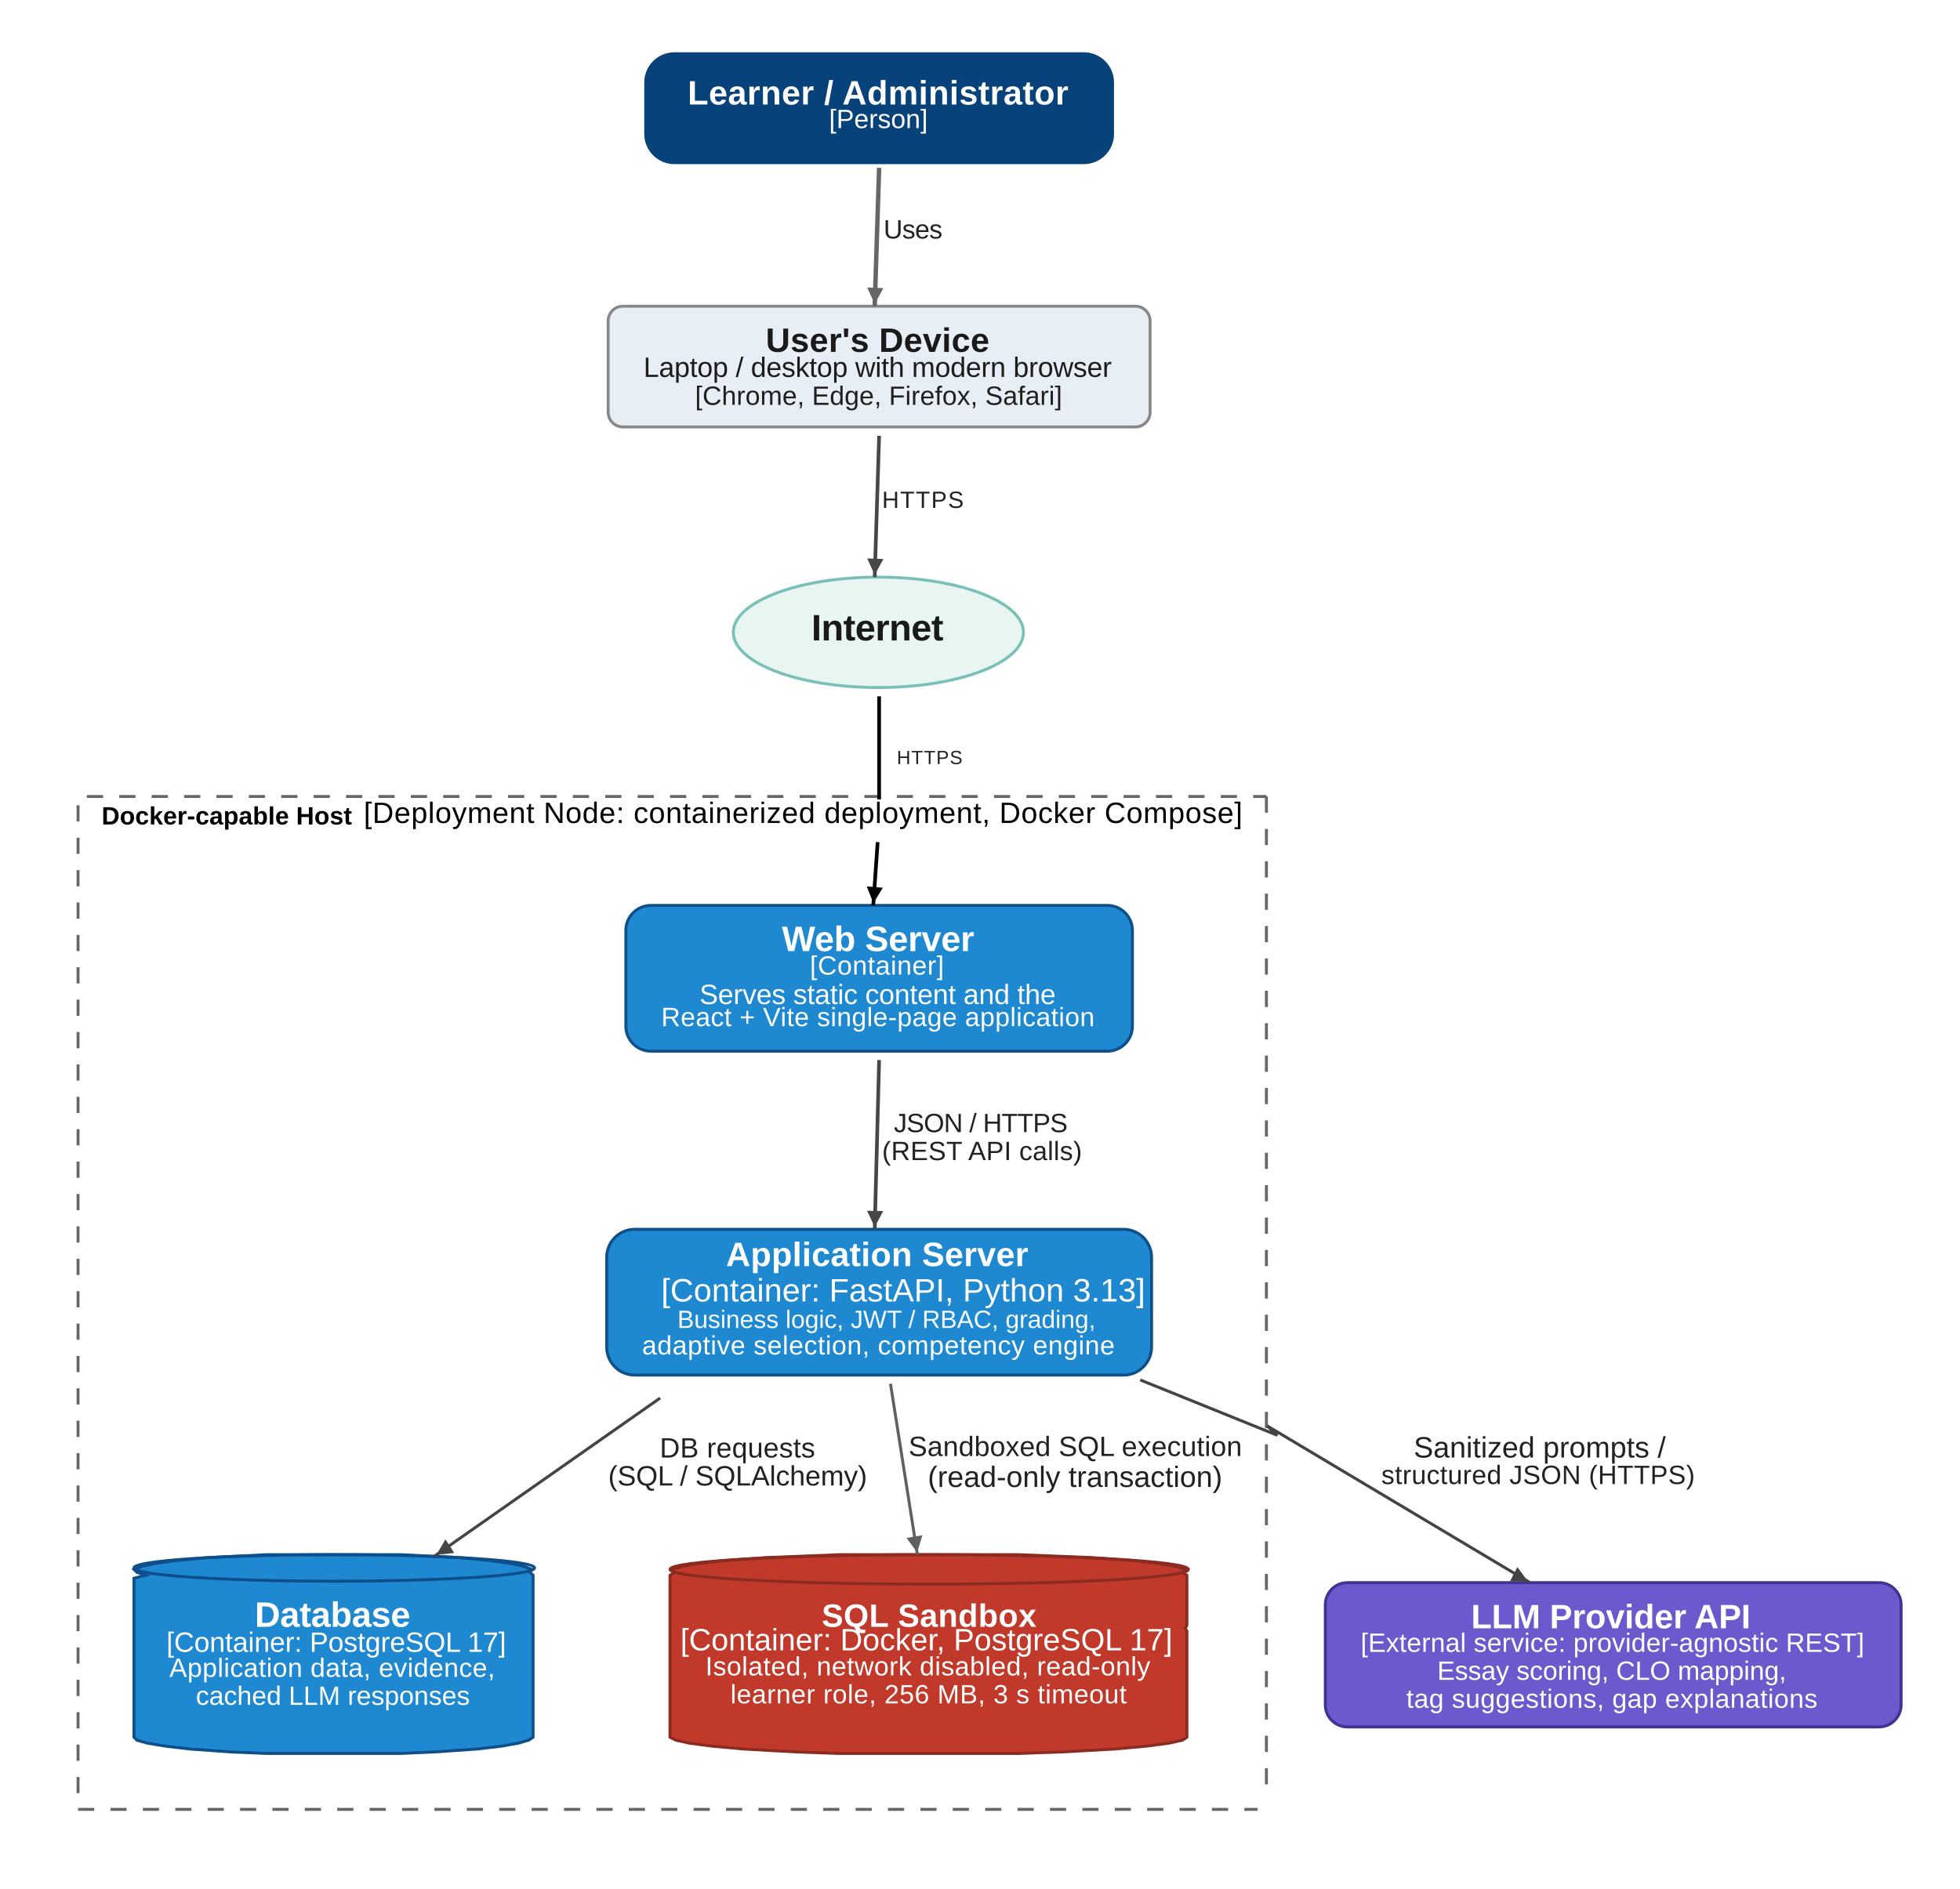
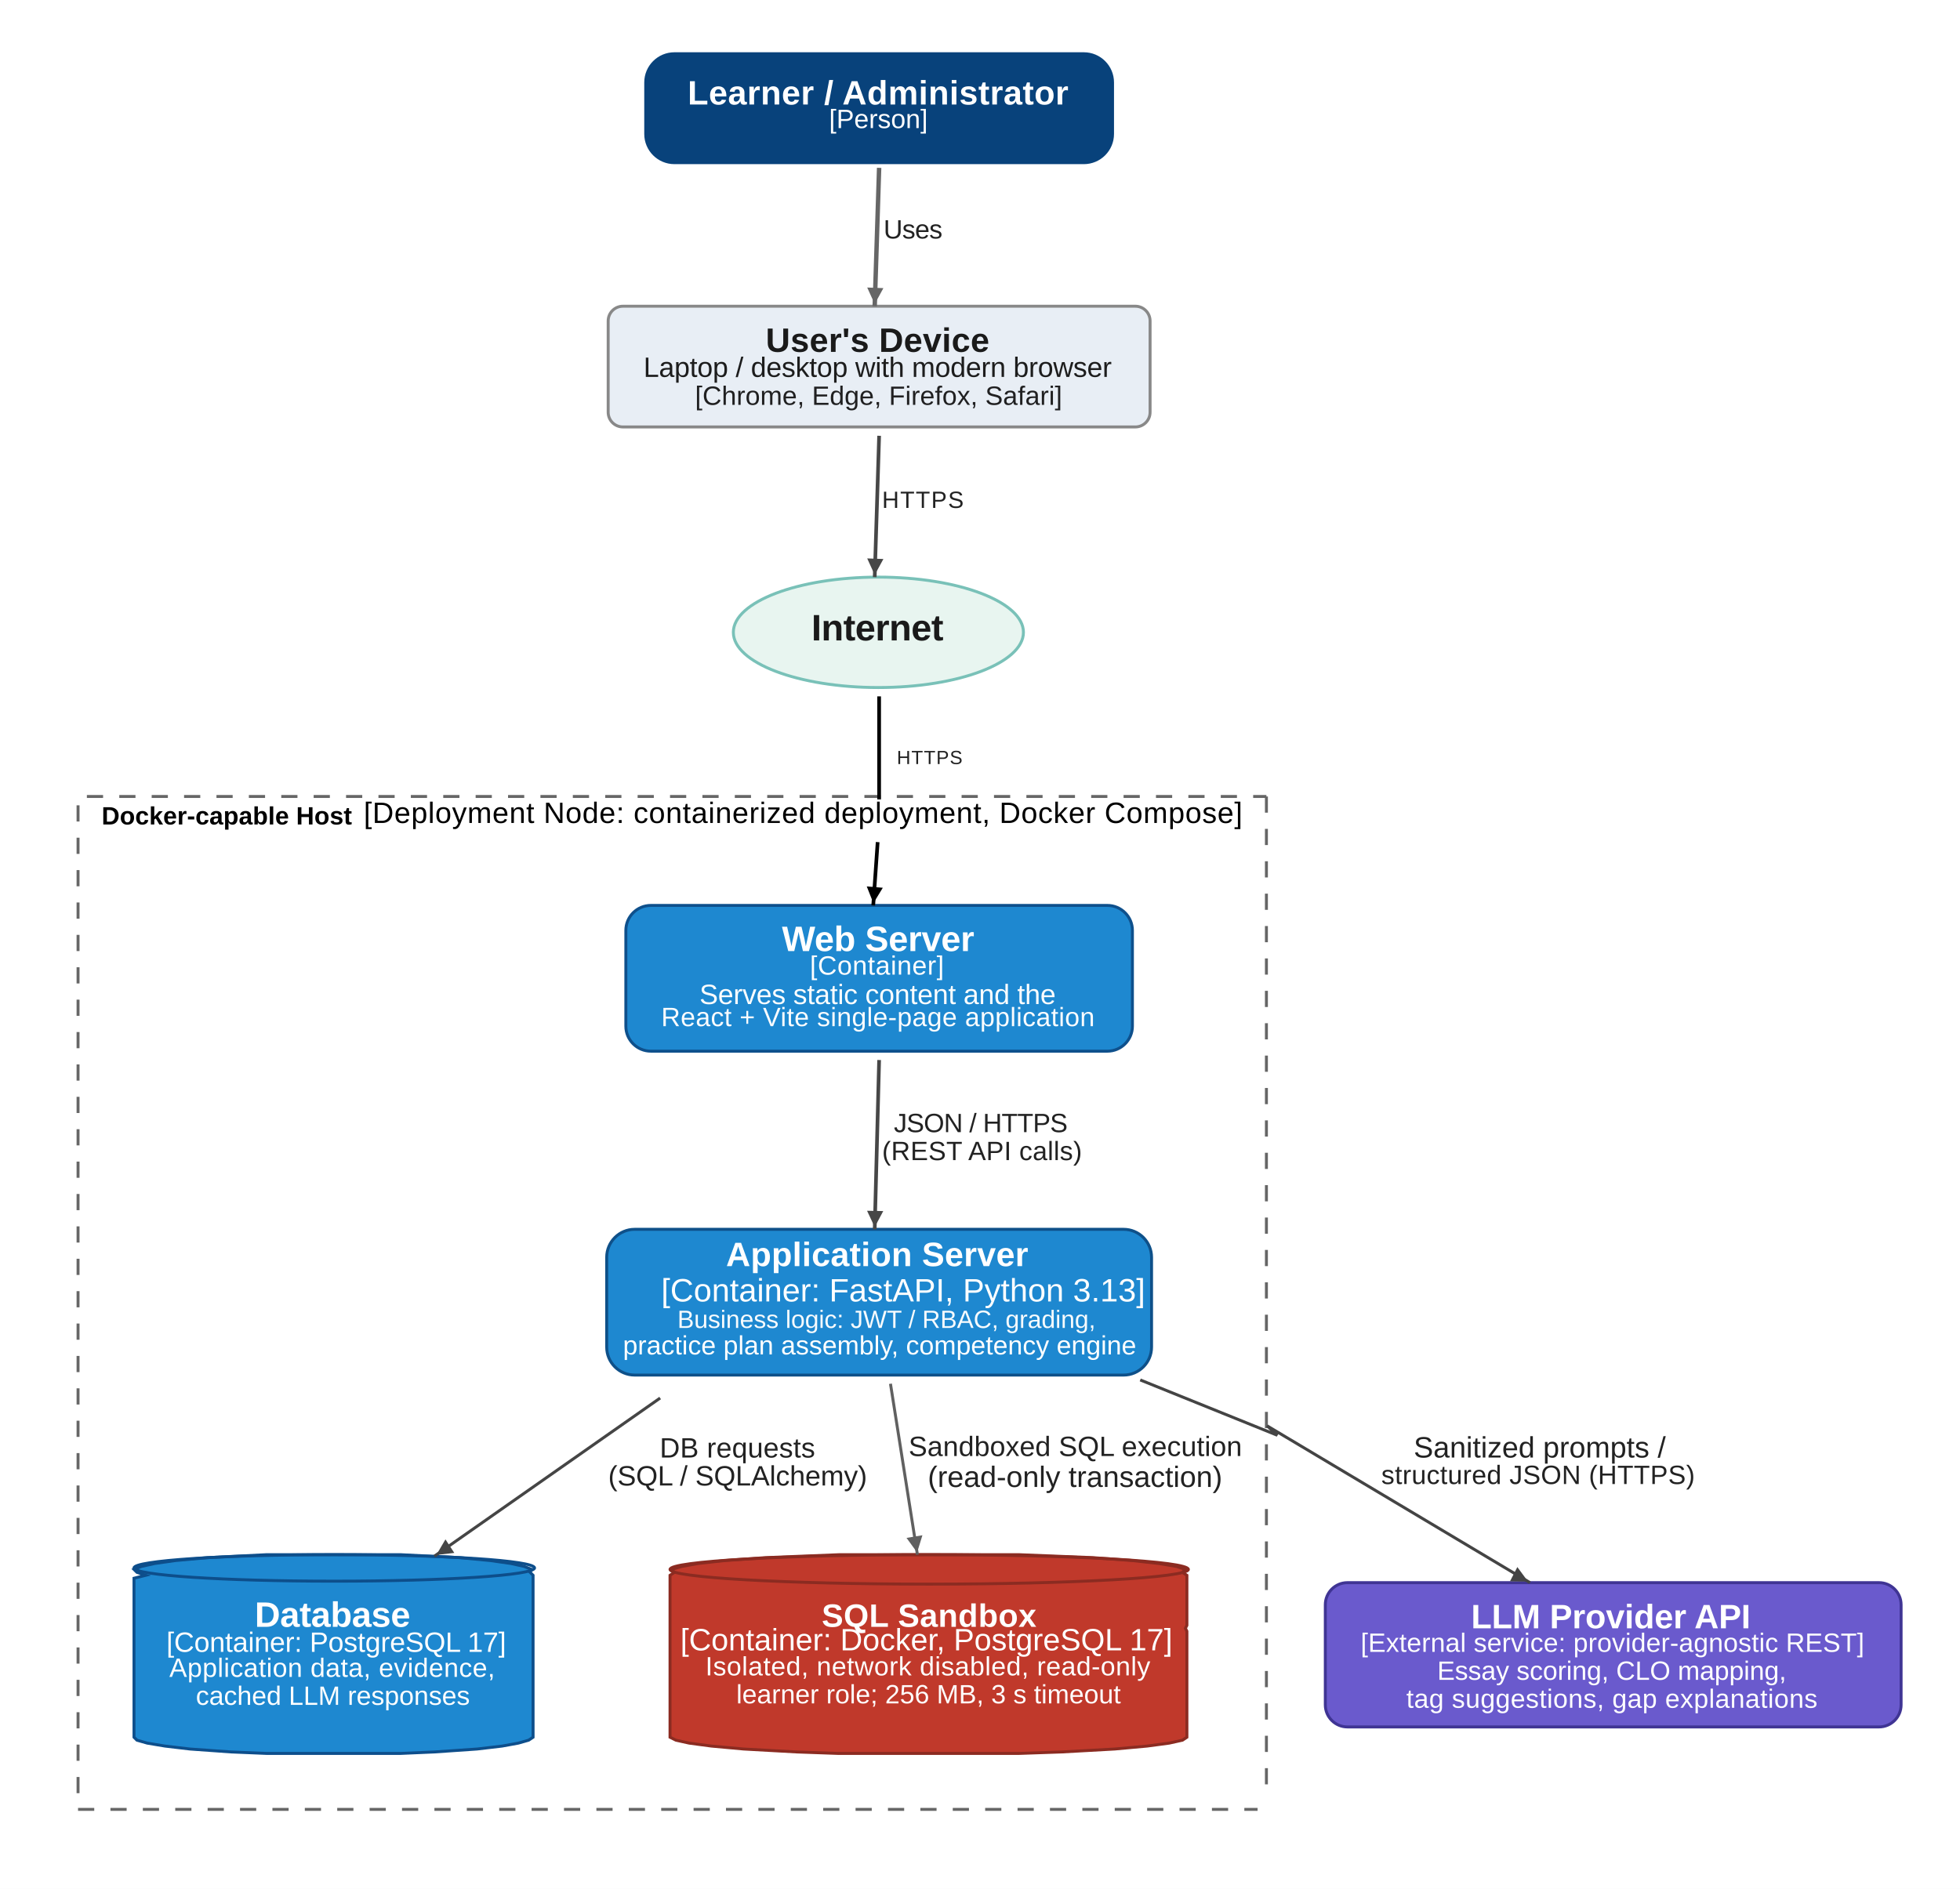
<svg xmlns="http://www.w3.org/2000/svg" width="1331" height="1283" viewBox="0 0 1331 1283">
  <rect width="1331" height="1283" fill="#FFFFFF" />
  <polygon points="570,1056 520,1058 492,1060 474,1062 463,1064 456,1066 458,1068 455,1070 455,1072 455,1074 455,1076 455,1078 455,1080 455,1082 455,1084 455,1086 455,1088 455,1090 455,1092 455,1094 455,1096 455,1098 455,1100 455,1102 455,1104 455,1106 455,1108 455,1110 455,1112 455,1114 455,1116 455,1118 455,1120 455,1122 455,1124 455,1126 455,1128 455,1130 455,1132 455,1134 455,1136 455,1138 455,1140 455,1142 455,1144 455,1146 455,1148 455,1150 455,1152 455,1154 455,1156 455,1158 455,1160 455,1162 455,1164 455,1166 455,1168 455,1170 455,1172 455,1174 455,1176 455,1178 455,1180 459,1182 468,1184 483,1186 505,1188 541,1190 569,1191 692,1191 721,1190 757,1188 779,1186 794,1184 803,1182 806,1180 806,1178 806,1176 806,1174 806,1172 806,1170 806,1168 806,1166 806,1164 806,1162 806,1160 806,1158 806,1156 806,1154 806,1152 806,1150 806,1148 806,1146 806,1144 806,1142 806,1140 806,1138 806,1136 806,1134 806,1132 806,1130 806,1128 806,1126 806,1124 806,1122 806,1120 806,1118 806,1116 806,1114 806,1112 806,1110 806,1108 805,1106 806,1104 806,1102 806,1100 806,1098 806,1096 806,1094 806,1092 806,1090 806,1088 806,1086 806,1084 806,1082 806,1080 806,1078 806,1076 806,1074 806,1072 806,1070 803,1068 805,1066 799,1064 787,1062 769,1060 742,1058 692,1056" fill="#C0392B" stroke="#8B2B21" stroke-width="2" />
  <ellipse cx="631" cy="1066" rx="176" ry="10" fill="none" stroke="#8B2B21" stroke-width="2" />
  <polygon points="181,1056 141,1058 119,1060 105,1062 96,1064 91,1066 93,1068 99,1070 91,1072 91,1074 91,1076 91,1078 91,1080 91,1082 91,1084 91,1086 91,1088 91,1090 91,1092 91,1094 91,1096 91,1098 91,1100 91,1102 91,1104 91,1106 91,1108 91,1110 91,1112 91,1114 91,1116 91,1118 91,1120 91,1122 91,1124 91,1126 91,1128 91,1130 91,1132 91,1134 91,1136 91,1138 91,1140 91,1142 91,1144 91,1146 91,1148 91,1150 91,1152 91,1154 91,1156 91,1158 91,1160 91,1162 91,1164 91,1166 91,1168 91,1170 91,1172 91,1174 91,1176 91,1178 91,1180 93,1182 100,1184 112,1186 129,1188 157,1190 181,1191 272,1191 295,1190 324,1188 341,1186 352,1184 359,1182 362,1180 362,1178 362,1176 362,1174 362,1172 362,1170 362,1168 362,1166 362,1164 362,1162 362,1160 362,1158 362,1156 362,1154 362,1152 362,1150 362,1148 362,1146 362,1144 362,1142 362,1140 362,1138 362,1136 362,1134 362,1132 362,1130 362,1128 362,1126 362,1124 362,1122 362,1120 362,1118 362,1116 362,1114 362,1112 362,1110 362,1108 362,1106 362,1104 362,1102 362,1100 362,1098 362,1096 362,1094 362,1092 362,1090 362,1088 362,1086 362,1084 362,1082 362,1080 362,1078 362,1076 362,1074 362,1072 362,1070 360,1068 361,1066 356,1064 347,1062 333,1060 312,1058 272,1056" fill="#1E88D0" stroke="#0D4E8B" stroke-width="2" />
  <ellipse cx="227" cy="1065" rx="136" ry="9" fill="none" stroke="#0D4E8B" stroke-width="2" />
  <rect x="900" y="1075" width="391" height="98" rx="15" fill="#6A5ACD" stroke="#3F3494" stroke-width="2" />
  <rect x="412" y="835" width="370" height="99" rx="19" fill="#1E88D0" stroke="#0E5089" stroke-width="2" />
  <rect x="425" y="615" width="344" height="99" rx="17" fill="#1E88D0" stroke="#0E508C" stroke-width="2" />
  <rect x="413" y="208" width="368" height="82" rx="10" fill="#E8EEF5" stroke="#888888" stroke-width="2" />
  <rect x="441" y="39" width="312" height="69" rx="17" fill="#08427B" stroke="#08427B" stroke-width="7" />
  <ellipse cx="596.5" cy="429.5" rx="98.5" ry="37.5" fill="#E8F5F0" stroke="#79C1B8" stroke-width="2" />
  <line x1="59" y1="541" x2="70" y2="541" stroke="#666666" stroke-width="2" />
  <line x1="81" y1="541" x2="92" y2="541" stroke="#666666" stroke-width="2" />
  <line x1="103" y1="541" x2="114" y2="541" stroke="#666666" stroke-width="2" />
  <line x1="125" y1="541" x2="136" y2="541" stroke="#666666" stroke-width="2" />
  <line x1="147" y1="541" x2="158" y2="541" stroke="#666666" stroke-width="2" />
  <line x1="169" y1="541" x2="180" y2="541" stroke="#666666" stroke-width="2" />
  <line x1="191" y1="541" x2="202" y2="541" stroke="#666666" stroke-width="2" />
  <line x1="213" y1="541" x2="224" y2="541" stroke="#666666" stroke-width="2" />
  <line x1="235" y1="541" x2="246" y2="541" stroke="#666666" stroke-width="2" />
  <line x1="257" y1="541" x2="268" y2="541" stroke="#666666" stroke-width="2" />
  <line x1="279" y1="541" x2="290" y2="541" stroke="#666666" stroke-width="2" />
  <line x1="301" y1="541" x2="312" y2="541" stroke="#666666" stroke-width="2" />
  <line x1="323" y1="541" x2="334" y2="541" stroke="#666666" stroke-width="2" />
  <line x1="345" y1="541" x2="356" y2="541" stroke="#666666" stroke-width="2" />
  <line x1="367" y1="541" x2="378" y2="541" stroke="#666666" stroke-width="2" />
  <line x1="389" y1="541" x2="400" y2="541" stroke="#666666" stroke-width="2" />
  <line x1="411" y1="541" x2="422" y2="541" stroke="#666666" stroke-width="2" />
  <line x1="433" y1="541" x2="444" y2="541" stroke="#666666" stroke-width="2" />
  <line x1="455" y1="541" x2="466" y2="541" stroke="#666666" stroke-width="2" />
  <line x1="477" y1="541" x2="488" y2="541" stroke="#666666" stroke-width="2" />
  <line x1="499" y1="541" x2="510" y2="541" stroke="#666666" stroke-width="2" />
  <line x1="521" y1="541" x2="532" y2="541" stroke="#666666" stroke-width="2" />
  <line x1="543" y1="541" x2="554" y2="541" stroke="#666666" stroke-width="2" />
  <line x1="565" y1="541" x2="576" y2="541" stroke="#666666" stroke-width="2" />
  <line x1="587" y1="541" x2="598" y2="541" stroke="#666666" stroke-width="2" />
  <line x1="609" y1="541" x2="620" y2="541" stroke="#666666" stroke-width="2" />
  <line x1="631" y1="541" x2="642" y2="541" stroke="#666666" stroke-width="2" />
  <line x1="653" y1="541" x2="664" y2="541" stroke="#666666" stroke-width="2" />
  <line x1="675" y1="541" x2="686" y2="541" stroke="#666666" stroke-width="2" />
  <line x1="697" y1="541" x2="708" y2="541" stroke="#666666" stroke-width="2" />
  <line x1="719" y1="541" x2="730" y2="541" stroke="#666666" stroke-width="2" />
  <line x1="741" y1="541" x2="752" y2="541" stroke="#666666" stroke-width="2" />
  <line x1="763" y1="541" x2="774" y2="541" stroke="#666666" stroke-width="2" />
  <line x1="785" y1="541" x2="796" y2="541" stroke="#666666" stroke-width="2" />
  <line x1="807" y1="541" x2="818" y2="541" stroke="#666666" stroke-width="2" />
  <line x1="829" y1="541" x2="840" y2="541" stroke="#666666" stroke-width="2" />
  <line x1="851" y1="541" x2="860" y2="541" stroke="#666666" stroke-width="2" />
  <line x1="53" y1="1229" x2="64" y2="1229" stroke="#666666" stroke-width="2" />
  <line x1="75" y1="1229" x2="86" y2="1229" stroke="#666666" stroke-width="2" />
  <line x1="97" y1="1229" x2="108" y2="1229" stroke="#666666" stroke-width="2" />
  <line x1="119" y1="1229" x2="130" y2="1229" stroke="#666666" stroke-width="2" />
  <line x1="141" y1="1229" x2="152" y2="1229" stroke="#666666" stroke-width="2" />
  <line x1="163" y1="1229" x2="174" y2="1229" stroke="#666666" stroke-width="2" />
  <line x1="185" y1="1229" x2="196" y2="1229" stroke="#666666" stroke-width="2" />
  <line x1="207" y1="1229" x2="218" y2="1229" stroke="#666666" stroke-width="2" />
  <line x1="229" y1="1229" x2="240" y2="1229" stroke="#666666" stroke-width="2" />
  <line x1="251" y1="1229" x2="262" y2="1229" stroke="#666666" stroke-width="2" />
  <line x1="273" y1="1229" x2="284" y2="1229" stroke="#666666" stroke-width="2" />
  <line x1="295" y1="1229" x2="306" y2="1229" stroke="#666666" stroke-width="2" />
  <line x1="317" y1="1229" x2="328" y2="1229" stroke="#666666" stroke-width="2" />
  <line x1="339" y1="1229" x2="350" y2="1229" stroke="#666666" stroke-width="2" />
  <line x1="361" y1="1229" x2="372" y2="1229" stroke="#666666" stroke-width="2" />
  <line x1="383" y1="1229" x2="394" y2="1229" stroke="#666666" stroke-width="2" />
  <line x1="405" y1="1229" x2="416" y2="1229" stroke="#666666" stroke-width="2" />
  <line x1="427" y1="1229" x2="438" y2="1229" stroke="#666666" stroke-width="2" />
  <line x1="449" y1="1229" x2="460" y2="1229" stroke="#666666" stroke-width="2" />
  <line x1="471" y1="1229" x2="482" y2="1229" stroke="#666666" stroke-width="2" />
  <line x1="493" y1="1229" x2="504" y2="1229" stroke="#666666" stroke-width="2" />
  <line x1="515" y1="1229" x2="526" y2="1229" stroke="#666666" stroke-width="2" />
  <line x1="537" y1="1229" x2="548" y2="1229" stroke="#666666" stroke-width="2" />
  <line x1="559" y1="1229" x2="570" y2="1229" stroke="#666666" stroke-width="2" />
  <line x1="581" y1="1229" x2="592" y2="1229" stroke="#666666" stroke-width="2" />
  <line x1="603" y1="1229" x2="614" y2="1229" stroke="#666666" stroke-width="2" />
  <line x1="625" y1="1229" x2="636" y2="1229" stroke="#666666" stroke-width="2" />
  <line x1="647" y1="1229" x2="658" y2="1229" stroke="#666666" stroke-width="2" />
  <line x1="669" y1="1229" x2="680" y2="1229" stroke="#666666" stroke-width="2" />
  <line x1="691" y1="1229" x2="702" y2="1229" stroke="#666666" stroke-width="2" />
  <line x1="713" y1="1229" x2="724" y2="1229" stroke="#666666" stroke-width="2" />
  <line x1="735" y1="1229" x2="746" y2="1229" stroke="#666666" stroke-width="2" />
  <line x1="757" y1="1229" x2="768" y2="1229" stroke="#666666" stroke-width="2" />
  <line x1="779" y1="1229" x2="790" y2="1229" stroke="#666666" stroke-width="2" />
  <line x1="801" y1="1229" x2="812" y2="1229" stroke="#666666" stroke-width="2" />
  <line x1="823" y1="1229" x2="834" y2="1229" stroke="#666666" stroke-width="2" />
  <line x1="845" y1="1229" x2="854" y2="1229" stroke="#666666" stroke-width="2" />
  <line x1="53" y1="547" x2="53" y2="558" stroke="#666666" stroke-width="2" />
  <line x1="53" y1="569" x2="53" y2="580" stroke="#666666" stroke-width="2" />
  <line x1="53" y1="591" x2="53" y2="602" stroke="#666666" stroke-width="2" />
  <line x1="53" y1="613" x2="53" y2="624" stroke="#666666" stroke-width="2" />
  <line x1="53" y1="635" x2="53" y2="646" stroke="#666666" stroke-width="2" />
  <line x1="53" y1="657" x2="53" y2="668" stroke="#666666" stroke-width="2" />
  <line x1="53" y1="679" x2="53" y2="690" stroke="#666666" stroke-width="2" />
  <line x1="53" y1="701" x2="53" y2="712" stroke="#666666" stroke-width="2" />
  <line x1="53" y1="723" x2="53" y2="734" stroke="#666666" stroke-width="2" />
  <line x1="53" y1="745" x2="53" y2="756" stroke="#666666" stroke-width="2" />
  <line x1="53" y1="767" x2="53" y2="778" stroke="#666666" stroke-width="2" />
  <line x1="53" y1="789" x2="53" y2="800" stroke="#666666" stroke-width="2" />
  <line x1="53" y1="811" x2="53" y2="822" stroke="#666666" stroke-width="2" />
  <line x1="53" y1="833" x2="53" y2="844" stroke="#666666" stroke-width="2" />
  <line x1="53" y1="855" x2="53" y2="866" stroke="#666666" stroke-width="2" />
  <line x1="53" y1="877" x2="53" y2="888" stroke="#666666" stroke-width="2" />
  <line x1="53" y1="899" x2="53" y2="910" stroke="#666666" stroke-width="2" />
  <line x1="53" y1="921" x2="53" y2="932" stroke="#666666" stroke-width="2" />
  <line x1="53" y1="943" x2="53" y2="954" stroke="#666666" stroke-width="2" />
  <line x1="53" y1="965" x2="53" y2="976" stroke="#666666" stroke-width="2" />
  <line x1="53" y1="987" x2="53" y2="998" stroke="#666666" stroke-width="2" />
  <line x1="53" y1="1009" x2="53" y2="1020" stroke="#666666" stroke-width="2" />
  <line x1="53" y1="1031" x2="53" y2="1042" stroke="#666666" stroke-width="2" />
  <line x1="53" y1="1053" x2="53" y2="1064" stroke="#666666" stroke-width="2" />
  <line x1="53" y1="1075" x2="53" y2="1086" stroke="#666666" stroke-width="2" />
  <line x1="53" y1="1097" x2="53" y2="1108" stroke="#666666" stroke-width="2" />
  <line x1="53" y1="1119" x2="53" y2="1130" stroke="#666666" stroke-width="2" />
  <line x1="53" y1="1141" x2="53" y2="1152" stroke="#666666" stroke-width="2" />
  <line x1="53" y1="1163" x2="53" y2="1174" stroke="#666666" stroke-width="2" />
  <line x1="53" y1="1185" x2="53" y2="1196" stroke="#666666" stroke-width="2" />
  <line x1="53" y1="1207" x2="53" y2="1218" stroke="#666666" stroke-width="2" />
  <line x1="53" y1="1229" x2="53" y2="1229" stroke="#666666" stroke-width="2" />
  <line x1="860" y1="541" x2="860" y2="552" stroke="#666666" stroke-width="2" />
  <line x1="860" y1="563" x2="860" y2="574" stroke="#666666" stroke-width="2" />
  <line x1="860" y1="585" x2="860" y2="596" stroke="#666666" stroke-width="2" />
  <line x1="860" y1="607" x2="860" y2="618" stroke="#666666" stroke-width="2" />
  <line x1="860" y1="629" x2="860" y2="640" stroke="#666666" stroke-width="2" />
  <line x1="860" y1="651" x2="860" y2="662" stroke="#666666" stroke-width="2" />
  <line x1="860" y1="673" x2="860" y2="684" stroke="#666666" stroke-width="2" />
  <line x1="860" y1="695" x2="860" y2="706" stroke="#666666" stroke-width="2" />
  <line x1="860" y1="717" x2="860" y2="728" stroke="#666666" stroke-width="2" />
  <line x1="860" y1="739" x2="860" y2="750" stroke="#666666" stroke-width="2" />
  <line x1="860" y1="761" x2="860" y2="772" stroke="#666666" stroke-width="2" />
  <line x1="860" y1="783" x2="860" y2="794" stroke="#666666" stroke-width="2" />
  <line x1="860" y1="805" x2="860" y2="816" stroke="#666666" stroke-width="2" />
  <line x1="860" y1="827" x2="860" y2="838" stroke="#666666" stroke-width="2" />
  <line x1="860" y1="849" x2="860" y2="860" stroke="#666666" stroke-width="2" />
  <line x1="860" y1="871" x2="860" y2="882" stroke="#666666" stroke-width="2" />
  <line x1="860" y1="893" x2="860" y2="904" stroke="#666666" stroke-width="2" />
  <line x1="860" y1="915" x2="860" y2="926" stroke="#666666" stroke-width="2" />
  <line x1="860" y1="937" x2="860" y2="948" stroke="#666666" stroke-width="2" />
  <line x1="860" y1="959" x2="860" y2="970" stroke="#666666" stroke-width="2" />
  <line x1="860" y1="981" x2="860" y2="992" stroke="#666666" stroke-width="2" />
  <line x1="860" y1="1003" x2="860" y2="1014" stroke="#666666" stroke-width="2" />
  <line x1="860" y1="1025" x2="860" y2="1036" stroke="#666666" stroke-width="2" />
  <line x1="860" y1="1047" x2="860" y2="1058" stroke="#666666" stroke-width="2" />
  <line x1="860" y1="1069" x2="860" y2="1080" stroke="#666666" stroke-width="2" />
  <line x1="860" y1="1091" x2="860" y2="1102" stroke="#666666" stroke-width="2" />
  <line x1="860" y1="1113" x2="860" y2="1124" stroke="#666666" stroke-width="2" />
  <line x1="860" y1="1135" x2="860" y2="1146" stroke="#666666" stroke-width="2" />
  <line x1="860" y1="1157" x2="860" y2="1168" stroke="#666666" stroke-width="2" />
  <line x1="860" y1="1179" x2="860" y2="1190" stroke="#666666" stroke-width="2" />
  <line x1="860" y1="1201" x2="860" y2="1212" stroke="#666666" stroke-width="2" />
  <line x1="860" y1="1223" x2="860" y2="1223" stroke="#666666" stroke-width="2" />
  <g fill="none">
    <polyline points="1039,1075 860.5,968.5 860.5,968.5 867.4,974.9 867.4,974.9 774.3,937.3" stroke="#444444" stroke-width="2" />
    <polyline points="448.3,949.6 295,1057" stroke="#454545" stroke-width="2" />
    <polyline points="597,296 594,392" stroke="#474747" stroke-width="2.5" />
    <polyline points="597,720 594,835" stroke="#474747" stroke-width="2.5" />
    <polyline points="597,114 594,208" stroke="#666666" stroke-width="3" />
    <polyline points="623,1056 604.7,939.9" stroke="#606060" stroke-width="2" />
    <polyline points="597,473 597,543" stroke="#000000" stroke-width="2.5" />
    <polyline points="596,572 593,615" stroke="#000000" stroke-width="2.5" />
  </g>
  <g stroke="none">
    <polygon points="1037.7,1074.3 1025.4,1074.1 1030.4,1064.4" fill="#444444" />
    <polygon points="296.3,1056.2 302.5,1045.6 308.5,1054.8" fill="#454545" />
    <polygon points="594,390.5 588.9,379.3 599.9,379.7" fill="#474747" />
    <polygon points="594,833.5 588.8,822.4 599.8,822.6" fill="#474747" />
    <polygon points="594,206.5 588.9,195.3 599.9,195.7" fill="#666666" />
    <polygon points="622.8,1054.5 615.6,1044.6 626.4,1042.8" fill="#606060" />
    <polygon points="593.1,613.5 588.6,602.1 599.5,603" fill="#000000" />
  </g>
  <g font-family="Arial, Helvetica, sans-serif">
    <text x="600" y="162" font-size="18" font-weight="normal" letter-spacing="-0.33" fill="#222222">Uses</text>
    <text x="599" y="345" font-size="16" font-weight="normal" letter-spacing="0.75" fill="#222222">HTTPS</text>
    <text x="609" y="519" font-size="13" font-weight="normal" letter-spacing="0.50" fill="#222222">HTTPS</text>
    <text x="247" y="559" font-size="20" font-weight="normal" letter-spacing="0.36" fill="#000000">[Deployment Node: containerized deployment, Docker Compose]</text>
    <text x="69" y="560" font-size="17" font-weight="bold" letter-spacing="0.05" fill="#000000">Docker-capable Host</text>
    <text x="607" y="769" font-size="18" font-weight="normal" letter-spacing="-0.36" fill="#222222">JSON / HTTPS</text>
    <text x="599" y="788" font-size="18" font-weight="normal" letter-spacing="0.14" fill="#222222">(REST API calls)</text>
    <text x="617" y="989" font-size="19" font-weight="normal" letter-spacing="0.05" fill="#222222">Sandboxed SQL execution</text>
    <text x="960" y="990" font-size="20" font-weight="normal" fill="#222222">Sanitized prompts /</text>
    <text x="448" y="990" font-size="19" font-weight="normal" letter-spacing="0.10" fill="#222222">DB requests</text>
    <text x="413" y="1009" font-size="19" font-weight="normal" letter-spacing="-0.05" fill="#222222">(SQL / SQLAlchemy)</text>
    <text x="630" y="1010" font-size="20" font-weight="normal" fill="#222222">(read-only transaction)</text>
    <text x="938" y="1008" font-size="18" font-weight="normal" letter-spacing="0.18" fill="#222222">structured JSON (HTTPS)</text>
    <text x="467" y="71" font-size="23" font-weight="bold" letter-spacing="0.23" fill="#FFFFFF">Learner / Administrator</text>
    <text x="563" y="87" font-size="18" font-weight="normal" fill="#FFFFFF">[Person]</text>
    <text x="520" y="239" font-size="23" font-weight="bold" letter-spacing="0.16" fill="#1A1A1A">User's Device</text>
    <text x="437" y="256" font-size="19" font-weight="normal" letter-spacing="-0.12" fill="#1D1D1D">Laptop / desktop with modern browser</text>
    <text x="472" y="275" font-size="18" font-weight="normal" letter-spacing="0.04" fill="#202021">[Chrome, Edge, Firefox, Safari]</text>
    <text x="551" y="435" font-size="25" font-weight="bold" letter-spacing="-0.28" fill="#1A1A1A">Internet</text>
    <text x="531" y="646" font-size="24" font-weight="bold" letter-spacing="-0.11" fill="#FFFFFF">Web Server</text>
    <text x="550" y="662" font-size="18" font-weight="normal" letter-spacing="0.30" fill="#FFFFFF">[Container]</text>
    <text x="475" y="682" font-size="19" font-weight="normal" letter-spacing="-0.11" fill="#FBFDFE">Serves static content and the</text>
    <text x="449" y="697" font-size="18" font-weight="normal" letter-spacing="0.20" fill="#FAFCFE">React + Vite single-page application</text>
    <text x="493" y="860" font-size="23" font-weight="bold" letter-spacing="0.12" fill="#FFFFFF">Application Server</text>
    <text x="449" y="884" font-size="22" font-weight="normal" letter-spacing="0.03" fill="#FFFFFF">[Container: FastAPI, Python 3.13]</text>
-     <text x="460" y="902" font-size="17" font-weight="normal" letter-spacing="-0.03" fill="#F7FBFD">Business logic, JWT / RBAC, grading,</text>
-     <text x="436" y="920" font-size="18" font-weight="normal" letter-spacing="0.30" fill="#FFFFFF">adaptive selection, competency engine</text>
+     <text x="460" y="902" font-size="17" font-weight="normal" letter-spacing="-0.03" fill="#F7FBFD">Business logic: JWT / RBAC, grading,</text>
+     <text x="423" y="920" font-size="18" font-weight="normal" letter-spacing="0.02" fill="#FFFFFF">practice plan assembly, competency engine</text>
    <text x="173" y="1105" font-size="24" font-weight="bold" letter-spacing="-0.15" fill="#FFFFFF">Database</text>
    <text x="558" y="1105" font-size="22" font-weight="bold" letter-spacing="0.20" fill="#FFFFFF">SQL Sandbox</text>
    <text x="999" y="1106" font-size="23" font-weight="bold" letter-spacing="-0.07" fill="#FFFFFF">LLM Provider API</text>
    <text x="462" y="1121" font-size="21" font-weight="normal" fill="#FFFFFF">[Container: Docker, PostgreSQL 17]</text>
    <text x="113" y="1122" font-size="19" font-weight="normal" letter-spacing="-0.08" fill="#FFFFFF">[Container: PostgreSQL 17]</text>
    <text x="924" y="1122" font-size="18" font-weight="normal" letter-spacing="0.07" fill="#FDFDFE">[External service: provider-agnostic REST]</text>
    <text x="479" y="1138" font-size="18" font-weight="normal" letter-spacing="0.25" fill="#FFFFFF">Isolated, network disabled, read-only</text>
    <text x="976" y="1141" font-size="18" font-weight="normal" letter-spacing="-0.04" fill="#FFFFFF">Essay scoring, CLO mapping,</text>
    <text x="115" y="1139" font-size="18" font-weight="normal" letter-spacing="0.23" fill="#FFFFFF">Application data, evidence,</text>
    <text x="133" y="1158" font-size="18" font-weight="normal" fill="#FEFFFF">cached LLM responses</text>
-     <text x="496" y="1157" font-size="18" font-weight="normal" letter-spacing="0.25" fill="#FFFDFD">learner role, 256 MB, 3 s timeout</text>
+     <text x="500" y="1157" font-size="18" font-weight="normal" fill="#FFFDFD">learner role; 256 MB, 3 s timeout</text>
    <text x="955" y="1160" font-size="18" font-weight="normal" letter-spacing="0.22" fill="#FEFEFF">tag suggestions, gap explanations</text>
  </g>
</svg>
